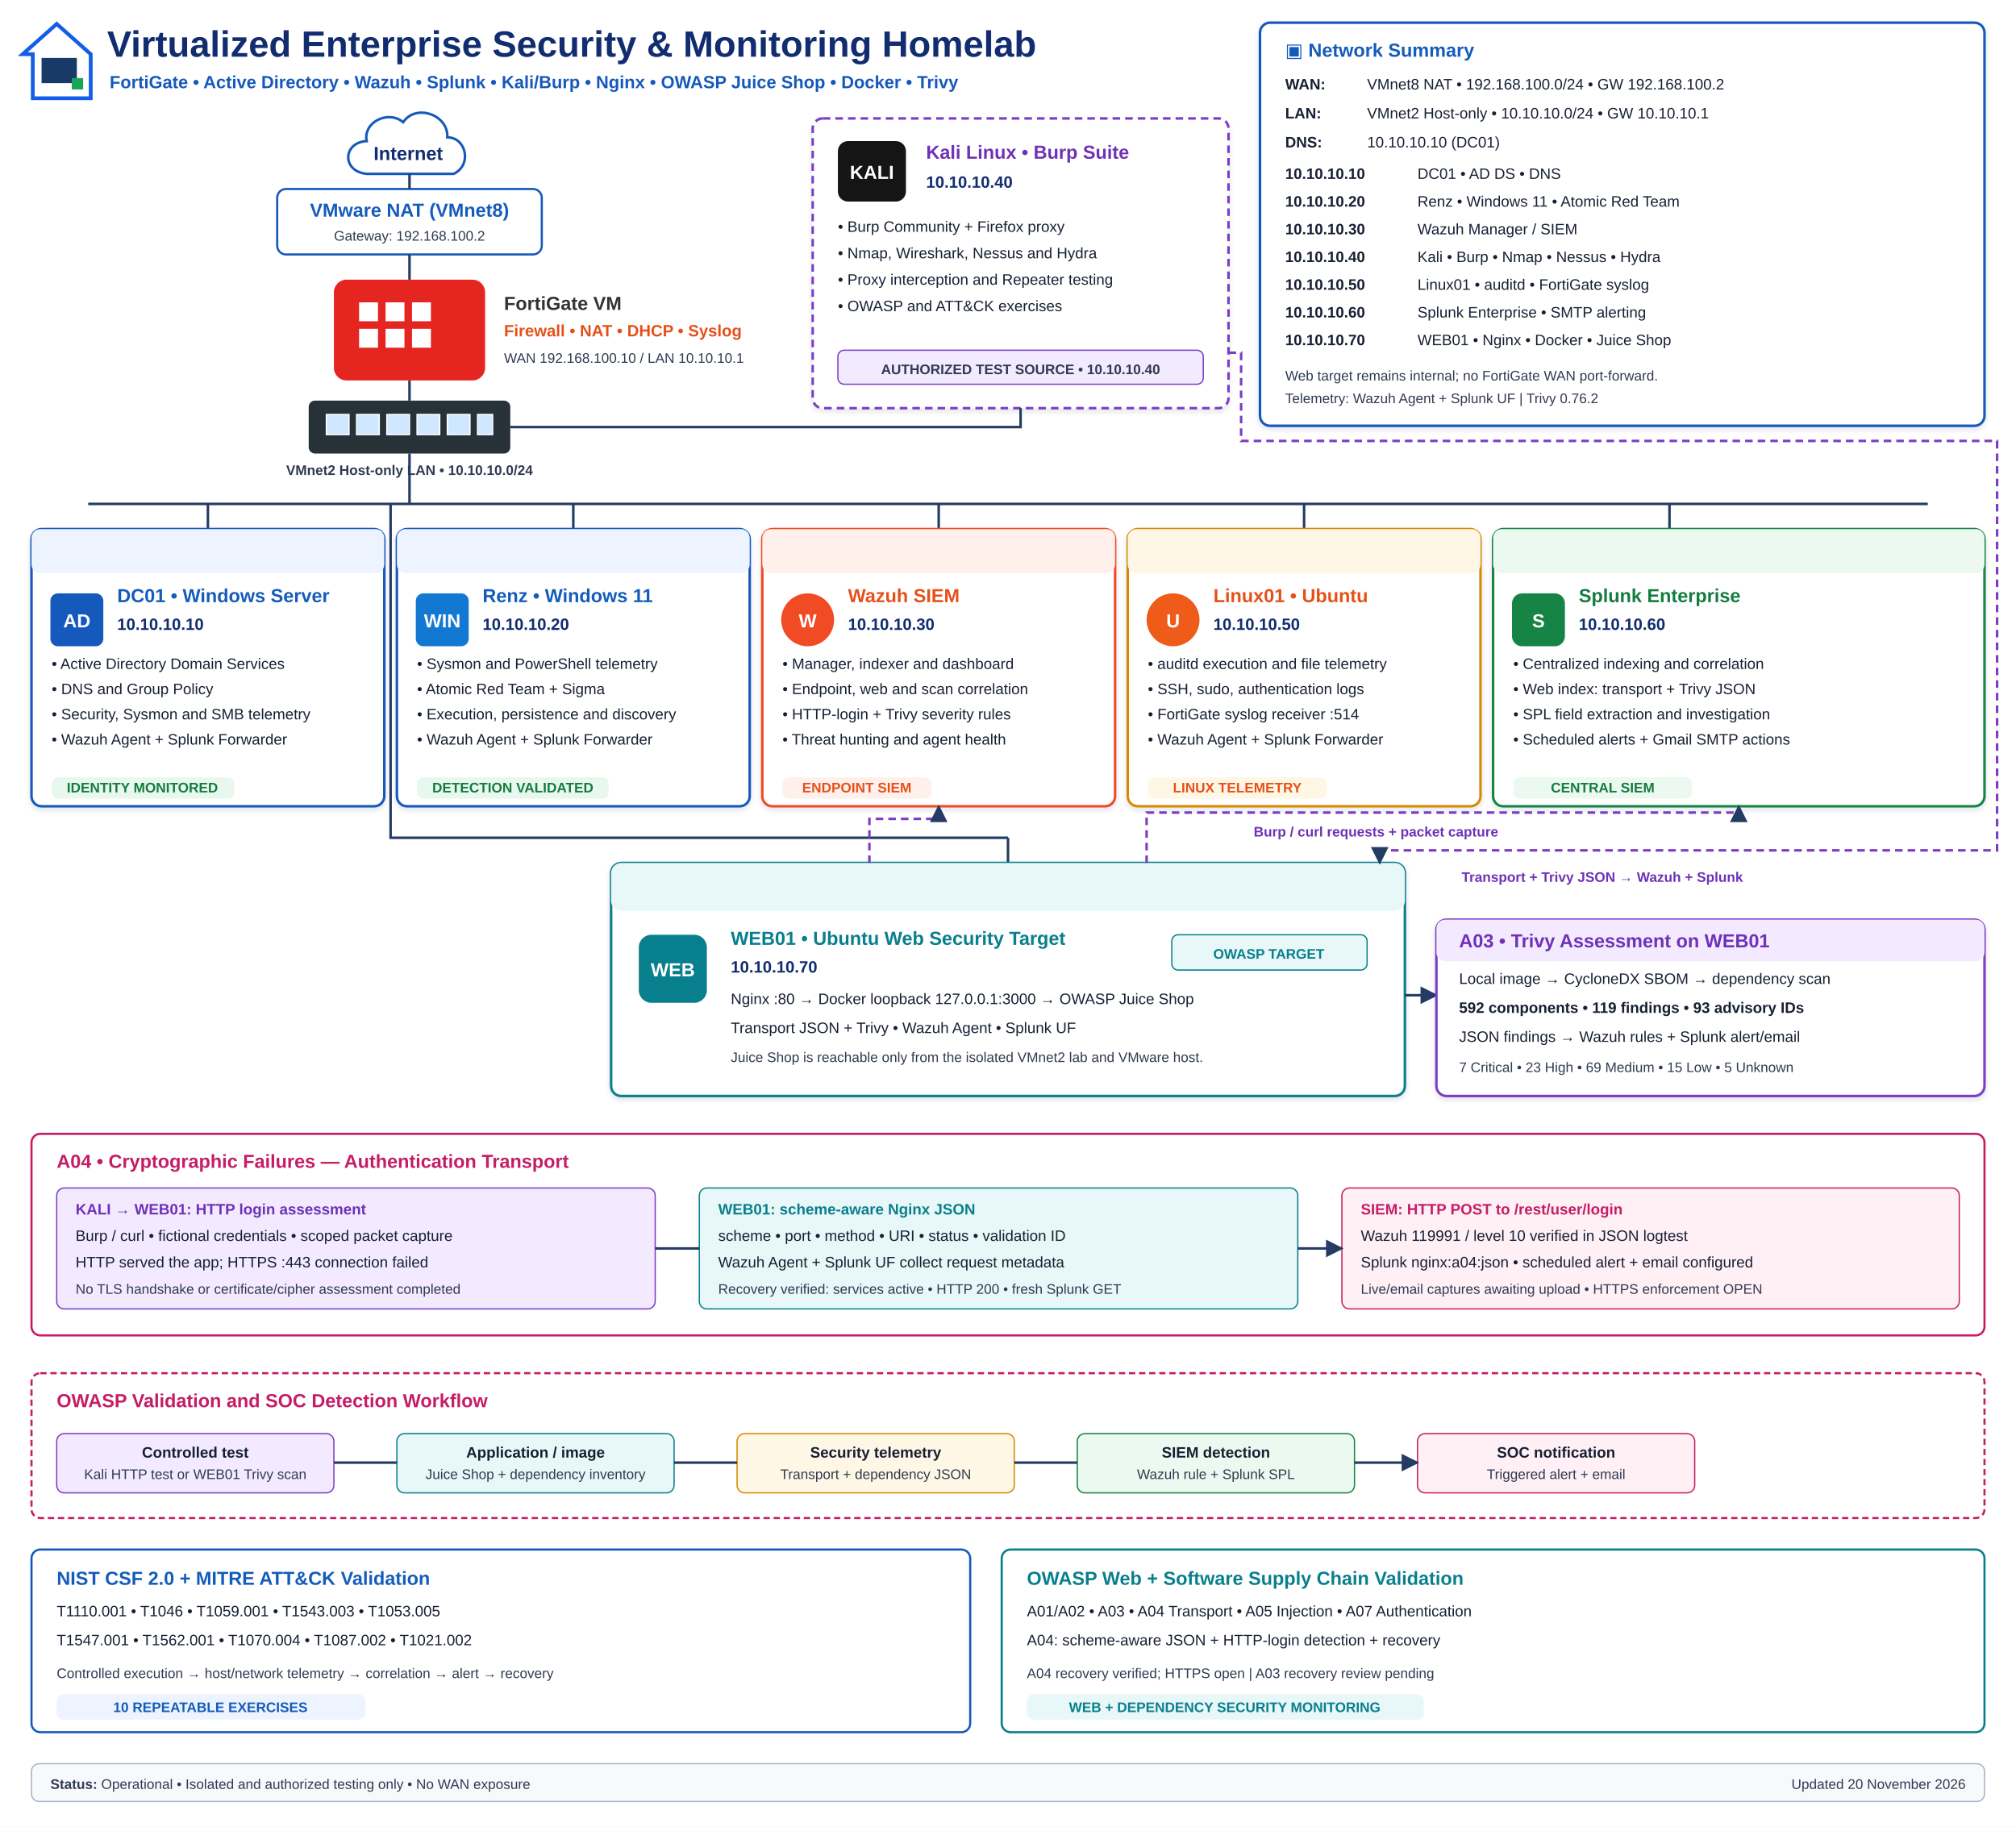
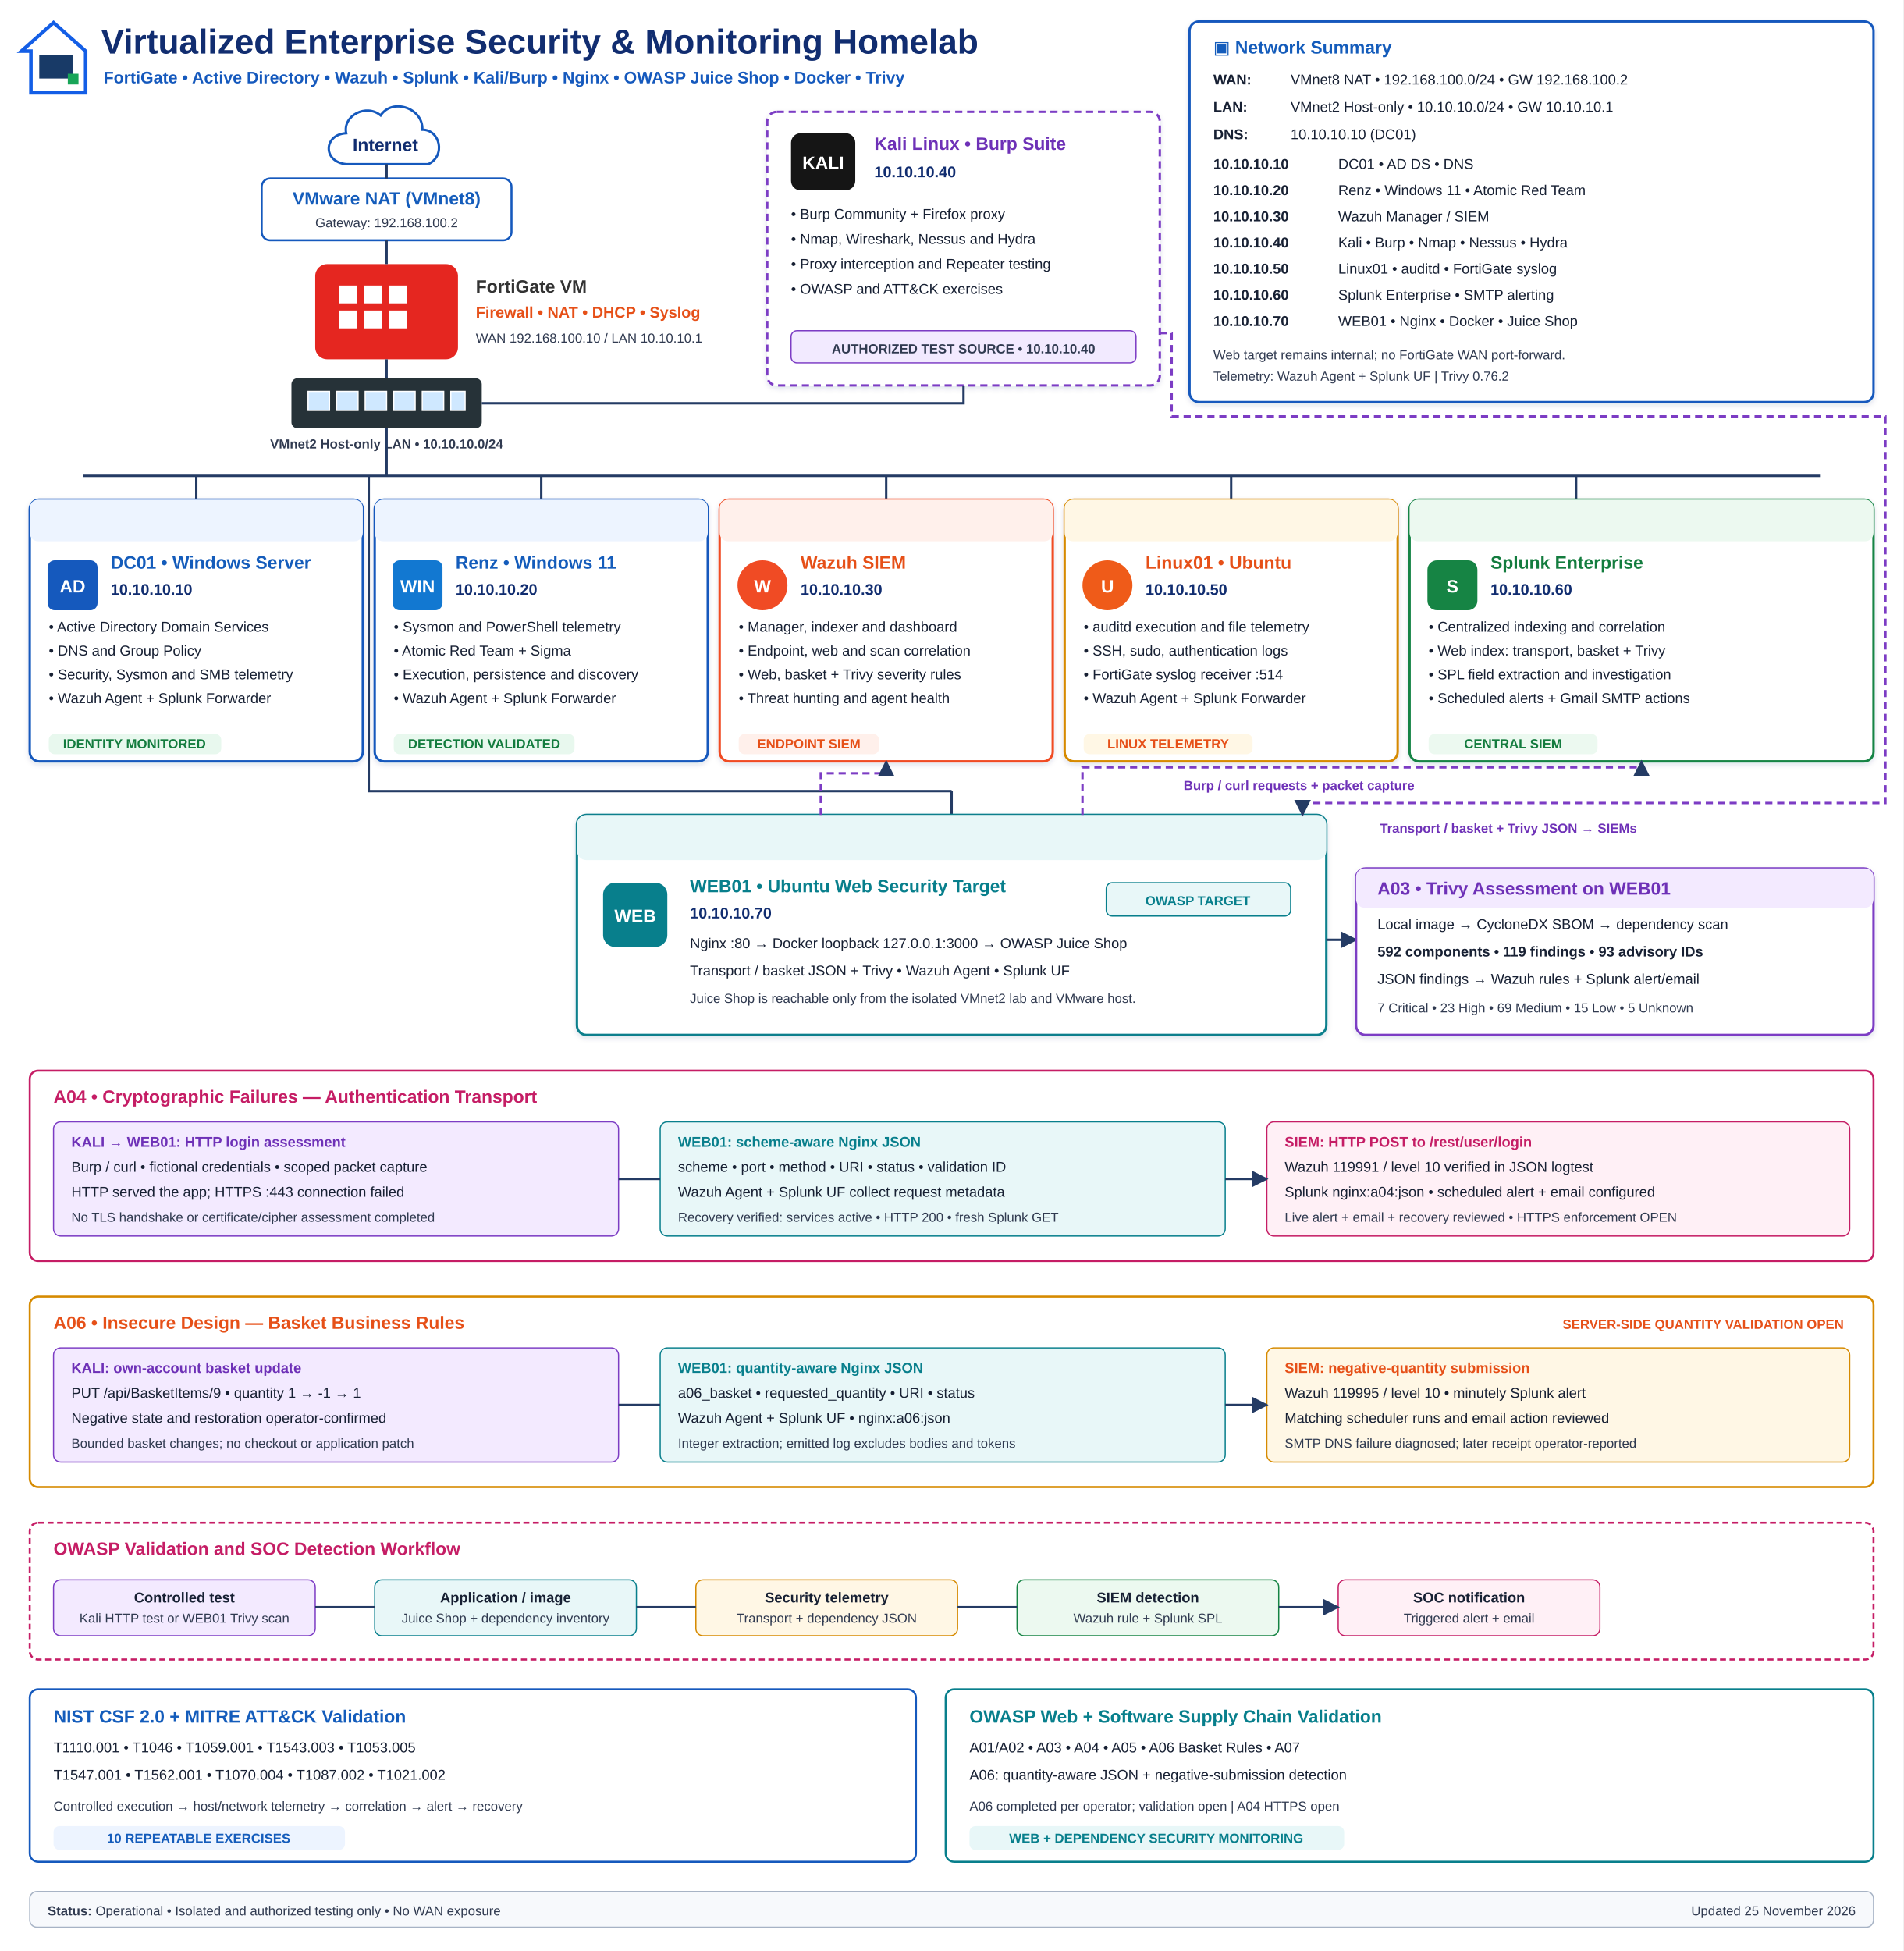
- <svg xmlns="http://www.w3.org/2000/svg" width="1600" height="1450" viewBox="0 0 1600 1450">
+ <svg xmlns="http://www.w3.org/2000/svg" width="1600" height="1640" viewBox="0 0 1600 1640">
  <defs>
    <marker id="arrow" viewBox="0 0 10 10" refX="9" refY="5" markerWidth="7" markerHeight="7" orient="auto">
      <path d="M0 0L10 5L0 10Z" fill="#243b64" />
    </marker>
    <filter id="soft" x="-10%" y="-10%" width="120%" height="120%">
      <feDropShadow dx="0" dy="2" stdDeviation="2" flood-color="#1e3a5f" flood-opacity=".13" />
    </filter>
    <style>
      .title{font:700 29px Arial,sans-serif;fill:#112d70}.subtitle{font:700 14px Arial,sans-serif;fill:#1559bd}
      .h{font:700 15px Arial,sans-serif}.ip{font:700 13px Arial,sans-serif}.t{font:400 12px Arial,sans-serif;fill:#172033}.s{font:400 11px Arial,sans-serif;fill:#303a50}
      .card{fill:#fff;stroke-width:2;rx:8;filter:url(#soft)}.section{fill:#fff;stroke-width:1.7;rx:7}
      .line{fill:none;stroke:#243b64;stroke-width:2}.arrow{fill:none;stroke:#243b64;stroke-width:2;marker-end:url(#arrow)}
      .dash{fill:none;stroke:#7c3cc4;stroke-width:2;stroke-dasharray:6 4;marker-end:url(#arrow)}
      .green{fill:#137c3e}.blue{fill:#145cbb}.purple{fill:#6e31b7}.orange{fill:#e65018}.pink{fill:#c51d65}.navy{fill:#112d70}.teal{fill:#087f8c}
      .badge{rx:5}.white{fill:#fff}.bold{font-weight:700}
    </style>
  </defs>
-   <rect width="1600" height="1450" fill="#fff" />
+   <rect width="1600" height="1640" fill="#fff" />
  <g transform="translate(18 15)">
    <path d="M0 28L27 4l27 24v35H8V28Z" fill="none" stroke="#135ee6" stroke-width="3" />
    <rect x="15" y="31" width="28" height="20" fill="#183a67" />
    <rect x="39" y="47" width="9" height="9" fill="#18a558" />
  </g>
  <text x="85" y="45" class="title">Virtualized Enterprise Security &amp; Monitoring Homelab</text>
  <text x="87" y="70" class="subtitle">FortiGate • Active Directory • Wazuh • Splunk • Kali/Burp • Nginx • OWASP Juice Shop • Docker • Trivy</text>
  <g transform="translate(245 88)">
    <path d="M46 24c-3-15 17-25 29-15 10-15 36-6 35 12 15 0 20 22 5 29H46c-20-2-19-25 0-26Z" fill="#fff" stroke="#1559bd" stroke-width="2" />
    <text x="79" y="39" text-anchor="middle" class="h navy">Internet</text>
  </g>
  <rect x="220" y="150" width="210" height="52" class="section" stroke="#1559bd" />
  <text x="325" y="172" text-anchor="middle" class="h blue">VMware NAT (VMnet8)</text>
  <text x="325" y="191" text-anchor="middle" class="s">Gateway: 192.168.100.2</text>
  <path d="M325 138V150" class="line" />
  <rect x="265" y="222" width="120" height="80" rx="10" fill="#e52620" />
  <g fill="#fff">
    <rect x="285" y="240" width="15" height="15" />
    <rect x="306" y="240" width="15" height="15" />
    <rect x="327" y="240" width="15" height="15" />
    <rect x="285" y="261" width="15" height="15" />
    <rect x="306" y="261" width="15" height="15" />
    <rect x="327" y="261" width="15" height="15" />
  </g>
  <text x="400" y="246" class="h" fill="#333">FortiGate VM</text>
  <text x="400" y="267" class="ip orange">Firewall • NAT • DHCP • Syslog</text>
  <text x="400" y="288" class="s">WAN 192.168.100.10 / LAN 10.10.10.1</text>
  <path d="M325 202V222" class="line" />
  <g transform="translate(245 318)">
    <rect width="160" height="42" rx="5" fill="#263238" />
    <g fill="#cfe8ff" stroke="#fff">
      <rect x="14" y="11" width="18" height="16" />
      <rect x="38" y="11" width="18" height="16" />
      <rect x="62" y="11" width="18" height="16" />
      <rect x="86" y="11" width="18" height="16" />
      <rect x="110" y="11" width="18" height="16" />
      <rect x="134" y="11" width="12" height="16" />
    </g>
  </g>
  <text x="325" y="377" text-anchor="middle" class="s bold">VMnet2 Host-only LAN • 10.10.10.0/24</text>
  <path d="M325 302V318" class="line" />
  <rect x="645" y="94" width="330" height="230" class="card" stroke="#7c3cc4" stroke-dasharray="6 4" />
  <rect x="665" y="112" width="54" height="48" rx="8" fill="#151515" />
  <text x="692" y="142" text-anchor="middle" class="h white">KALI</text>
  <text x="735" y="126" class="h purple">Kali Linux • Burp Suite</text>
  <text x="735" y="149" class="ip navy">10.10.10.40</text>
  <text x="665" y="184" class="t">• Burp Community + Firefox proxy</text>
  <text x="665" y="205" class="t">• Nmap, Wireshark, Nessus and Hydra</text>
  <text x="665" y="226" class="t">• Proxy interception and Repeater testing</text>
  <text x="665" y="247" class="t">• OWASP and ATT&amp;CK exercises</text>
  <rect x="665" y="278" width="290" height="27" class="badge" fill="#f2eaff" stroke="#7c3cc4" />
  <text x="810" y="297" text-anchor="middle" class="s bold">AUTHORIZED TEST SOURCE • 10.10.10.40</text>
  <path d="M405 339H810V324" class="line" />
  <rect x="1000" y="18" width="575" height="320" class="card" stroke="#1559bd" />
  <text x="1020" y="45" class="h blue">▣  Network Summary</text>
  <text x="1020" y="71" class="t bold">WAN:</text>
  <text x="1085" y="71" class="t">VMnet8 NAT • 192.168.100.0/24 • GW 192.168.100.2</text>
  <text x="1020" y="94" class="t bold">LAN:</text>
  <text x="1085" y="94" class="t">VMnet2 Host-only • 10.10.10.0/24 • GW 10.10.10.1</text>
  <text x="1020" y="117" class="t bold">DNS:</text>
  <text x="1085" y="117" class="t">10.10.10.10 (DC01)</text>
  <text x="1020" y="142" class="t bold">10.10.10.10</text>
  <text x="1125" y="142" class="t">DC01 • AD DS • DNS</text>
  <text x="1020" y="164" class="t bold">10.10.10.20</text>
  <text x="1125" y="164" class="t">Renz • Windows 11 • Atomic Red Team</text>
  <text x="1020" y="186" class="t bold">10.10.10.30</text>
  <text x="1125" y="186" class="t">Wazuh Manager / SIEM</text>
  <text x="1020" y="208" class="t bold">10.10.10.40</text>
  <text x="1125" y="208" class="t">Kali • Burp • Nmap • Nessus • Hydra</text>
  <text x="1020" y="230" class="t bold">10.10.10.50</text>
  <text x="1125" y="230" class="t">Linux01 • auditd • FortiGate syslog</text>
  <text x="1020" y="252" class="t bold">10.10.10.60</text>
  <text x="1125" y="252" class="t">Splunk Enterprise • SMTP alerting</text>
  <text x="1020" y="274" class="t bold">10.10.10.70</text>
  <text x="1125" y="274" class="t">WEB01 • Nginx • Docker • Juice Shop</text>
  <text x="1020" y="302" class="s">Web target remains internal; no FortiGate WAN port-forward.</text>
  <text x="1020" y="320" class="s">Telemetry: Wazuh Agent + Splunk UF | Trivy 0.76.2</text>
  <path d="M70 400H1530" class="line" />
  <path d="M325 360V400" class="line" />
  <path d="M165 400V420M455 400V420M745 400V420M1035 400V420M1325 400V420" class="line" />
  <g transform="translate(25 420)">
    <rect width="280" height="220" class="card" stroke="#1559bd" />
    <rect width="280" height="35" rx="7" fill="#edf4ff" />
    <rect x="15" y="51" width="42" height="42" rx="6" fill="#1559bd" />
    <text x="36" y="78" text-anchor="middle" class="h white">AD</text>
    <text x="68" y="58" class="h blue">DC01 • Windows Server</text>
    <text x="68" y="80" class="ip navy">10.10.10.10</text>
    <text x="16" y="111" class="t">• Active Directory Domain Services</text>
    <text x="16" y="131" class="t">• DNS and Group Policy</text>
    <text x="16" y="151" class="t">• Security, Sysmon and SMB telemetry</text>
    <text x="16" y="171" class="t">• Wazuh Agent + Splunk Forwarder</text>
    <rect x="16" y="197" width="145" height="17" class="badge" fill="#e8f8ee" />
    <text x="88" y="209" text-anchor="middle" class="s bold green">IDENTITY MONITORED</text>
  </g>
  <g transform="translate(315 420)">
    <rect width="280" height="220" class="card" stroke="#1559bd" />
    <rect width="280" height="35" rx="7" fill="#edf4ff" />
    <rect x="15" y="51" width="42" height="42" rx="6" fill="#1278d1" />
    <text x="36" y="78" text-anchor="middle" class="h white">WIN</text>
    <text x="68" y="58" class="h blue">Renz • Windows 11</text>
    <text x="68" y="80" class="ip navy">10.10.10.20</text>
    <text x="16" y="111" class="t">• Sysmon and PowerShell telemetry</text>
    <text x="16" y="131" class="t">• Atomic Red Team + Sigma</text>
    <text x="16" y="151" class="t">• Execution, persistence and discovery</text>
    <text x="16" y="171" class="t">• Wazuh Agent + Splunk Forwarder</text>
    <rect x="16" y="197" width="152" height="17" class="badge" fill="#e8f8ee" />
    <text x="92" y="209" text-anchor="middle" class="s bold green">DETECTION VALIDATED</text>
  </g>
  <g transform="translate(605 420)">
    <rect width="280" height="220" class="card" stroke="#f04b24" />
    <rect width="280" height="35" rx="7" fill="#fff0eb" />
    <rect x="15" y="51" width="42" height="42" rx="21" fill="#f04b24" />
    <text x="36" y="78" text-anchor="middle" class="h white">W</text>
    <text x="68" y="58" class="h orange">Wazuh SIEM</text>
    <text x="68" y="80" class="ip navy">10.10.10.30</text>
    <text x="16" y="111" class="t">• Manager, indexer and dashboard</text>
    <text x="16" y="131" class="t">• Endpoint, web and scan correlation</text>
-     <text x="16" y="151" class="t">• HTTP-login + Trivy severity rules</text>
+     <text x="16" y="151" class="t">• Web, basket + Trivy severity rules</text>
    <text x="16" y="171" class="t">• Threat hunting and agent health</text>
    <rect x="16" y="197" width="118" height="17" class="badge" fill="#fff0eb" />
    <text x="75" y="209" text-anchor="middle" class="s bold orange">ENDPOINT SIEM</text>
  </g>
  <g transform="translate(895 420)">
    <rect width="280" height="220" class="card" stroke="#d68a00" />
    <rect width="280" height="35" rx="7" fill="#fff7e5" />
    <rect x="15" y="51" width="42" height="42" rx="21" fill="#ef5b19" />
    <text x="36" y="78" text-anchor="middle" class="h white">U</text>
    <text x="68" y="58" class="h orange">Linux01 • Ubuntu</text>
    <text x="68" y="80" class="ip navy">10.10.10.50</text>
    <text x="16" y="111" class="t">• auditd execution and file telemetry</text>
    <text x="16" y="131" class="t">• SSH, sudo, authentication logs</text>
    <text x="16" y="151" class="t">• FortiGate syslog receiver :514</text>
    <text x="16" y="171" class="t">• Wazuh Agent + Splunk Forwarder</text>
    <rect x="16" y="197" width="142" height="17" class="badge" fill="#fff7e5" />
    <text x="87" y="209" text-anchor="middle" class="s bold orange">LINUX TELEMETRY</text>
  </g>
  <g transform="translate(1185 420)">
    <rect width="390" height="220" class="card" stroke="#168444" />
    <rect width="390" height="35" rx="7" fill="#ecf9f0" />
    <rect x="15" y="51" width="42" height="42" rx="8" fill="#168444" />
    <text x="36" y="78" text-anchor="middle" class="h white">S</text>
    <text x="68" y="58" class="h green">Splunk Enterprise</text>
    <text x="68" y="80" class="ip navy">10.10.10.60</text>
    <text x="16" y="111" class="t">• Centralized indexing and correlation</text>
-     <text x="16" y="131" class="t">• Web index: transport + Trivy JSON</text>
+     <text x="16" y="131" class="t">• Web index: transport, basket + Trivy</text>
    <text x="16" y="151" class="t">• SPL field extraction and investigation</text>
    <text x="16" y="171" class="t">• Scheduled alerts + Gmail SMTP actions</text>
    <rect x="16" y="197" width="142" height="17" class="badge" fill="#ecf9f0" />
    <text x="87" y="209" text-anchor="middle" class="s bold green">CENTRAL SIEM</text>
  </g>
  <path d="M310 400V665H800" class="line" />
  <path d="M800 665V685" class="line" />
  <rect x="485" y="685" width="630" height="185" class="card" stroke="#087f8c" />
  <rect x="485" y="685" width="630" height="38" rx="8" fill="#e8f7f8" />
  <rect x="507" y="742" width="54" height="54" rx="10" fill="#087f8c" />
  <text x="534" y="775" text-anchor="middle" class="h white">WEB</text>
  <text x="580" y="750" class="h teal">WEB01 • Ubuntu Web Security Target</text>
  <text x="580" y="772" class="ip navy">10.10.10.70</text>
  <text x="580" y="797" class="t">Nginx :80 → Docker loopback 127.0.0.1:3000 → OWASP Juice Shop</text>
-   <text x="580" y="820" class="t">Transport JSON + Trivy • Wazuh Agent • Splunk UF</text>
+   <text x="580" y="820" class="t">Transport / basket JSON + Trivy • Wazuh Agent • Splunk UF</text>
  <text x="580" y="843" class="s">Juice Shop is reachable only from the isolated VMnet2 lab and VMware host.</text>
  <rect x="930" y="742" width="155" height="28" class="badge" fill="#e8f7f8" stroke="#087f8c" />
  <text x="1007" y="761" text-anchor="middle" class="s bold teal">OWASP TARGET</text>
  <path d="M975 280H985V350H1585V675H1095V685" class="dash" />
  <rect x="990" y="652" width="225" height="17" fill="#fff" />
  <text x="995" y="664" class="s bold purple">Burp / curl requests + packet capture</text>
  <path d="M690 685V650H745V640" class="dash" />
  <path d="M910 685V645H1380V640" class="dash" />
-   <text x="1160" y="700" class="s bold purple">Transport + Trivy JSON → Wazuh + Splunk</text>
+   <text x="1160" y="700" class="s bold purple">Transport / basket + Trivy JSON → SIEMs</text>
  <path d="M1115 790H1140" class="arrow" />
  <rect x="1140" y="730" width="435" height="140" class="card" stroke="#7c3cc4" />
  <rect x="1140" y="730" width="435" height="33" rx="7" fill="#f3eaff" />
  <text x="1158" y="752" class="h purple">A03 • Trivy Assessment on WEB01</text>
  <text x="1158" y="781" class="t">Local image → CycloneDX SBOM → dependency scan</text>
  <text x="1158" y="804" class="t bold">592 components • 119 findings • 93 advisory IDs</text>
  <text x="1158" y="827" class="t">JSON findings → Wazuh rules + Splunk alert/email</text>
  <text x="1158" y="851" class="s">7 Critical • 23 High • 69 Medium • 15 Low • 5 Unknown</text>
  <rect x="25" y="900" width="1550" height="160" class="section" stroke="#c51d65" />
  <text x="45" y="927" class="h pink">A04 • Cryptographic Failures — Authentication Transport</text>
  <rect x="45" y="943" width="475" height="96" rx="6" fill="#f3eaff" stroke="#7c3cc4" />
  <text x="60" y="964" class="t bold purple">KALI → WEB01: HTTP login assessment</text>
  <text x="60" y="985" class="t">Burp / curl • fictional credentials • scoped packet capture</text>
  <text x="60" y="1006" class="t">HTTP served the app; HTTPS :443 connection failed</text>
  <text x="60" y="1027" class="s">No TLS handshake or certificate/cipher assessment completed</text>
  <rect x="555" y="943" width="475" height="96" rx="6" fill="#e8f7f8" stroke="#087f8c" />
  <text x="570" y="964" class="t bold teal">WEB01: scheme-aware Nginx JSON</text>
  <text x="570" y="985" class="t">scheme • port • method • URI • status • validation ID</text>
  <text x="570" y="1006" class="t">Wazuh Agent + Splunk UF collect request metadata</text>
  <text x="570" y="1027" class="s">Recovery verified: services active • HTTP 200 • fresh Splunk GET</text>
  <rect x="1065" y="943" width="490" height="96" rx="6" fill="#fff0f6" stroke="#c51d65" />
  <text x="1080" y="964" class="t bold pink">SIEM: HTTP POST to /rest/user/login</text>
  <text x="1080" y="985" class="t">Wazuh 119991 / level 10 verified in JSON logtest</text>
  <text x="1080" y="1006" class="t">Splunk nginx:a04:json • scheduled alert + email configured</text>
-   <text x="1080" y="1027" class="s">Live/email captures awaiting upload • HTTPS enforcement OPEN</text>
+   <text x="1080" y="1027" class="s">Live alert + email + recovery reviewed • HTTPS enforcement OPEN</text>
  <path d="M520 991H555M1030 991H1065" class="arrow" />
-   <g transform="translate(0 190)">
+   <rect x="25" y="1090" width="1550" height="160" class="section" stroke="#d68a00" />
+   <text x="45" y="1117" class="h orange">A06 • Insecure Design — Basket Business Rules</text>
+   <text x="1550" y="1117" text-anchor="end" class="s bold orange">SERVER-SIDE QUANTITY VALIDATION OPEN</text>
+   <rect x="45" y="1133" width="475" height="96" rx="6" fill="#f3eaff" stroke="#7c3cc4" />
+   <text x="60" y="1154" class="t bold purple">KALI: own-account basket update</text>
+   <text x="60" y="1175" class="t">PUT /api/BasketItems/9 • quantity 1 → -1 → 1</text>
+   <text x="60" y="1196" class="t">Negative state and restoration operator-confirmed</text>
+   <text x="60" y="1217" class="s">Bounded basket changes; no checkout or application patch</text>
+   <rect x="555" y="1133" width="475" height="96" rx="6" fill="#e8f7f8" stroke="#087f8c" />
+   <text x="570" y="1154" class="t bold teal">WEB01: quantity-aware Nginx JSON</text>
+   <text x="570" y="1175" class="t">a06_basket • requested_quantity • URI • status</text>
+   <text x="570" y="1196" class="t">Wazuh Agent + Splunk UF • nginx:a06:json</text>
+   <text x="570" y="1217" class="s">Integer extraction; emitted log excludes bodies and tokens</text>
+   <rect x="1065" y="1133" width="490" height="96" rx="6" fill="#fff7e5" stroke="#d68a00" />
+   <text x="1080" y="1154" class="t bold orange">SIEM: negative-quantity submission</text>
+   <text x="1080" y="1175" class="t">Wazuh 119995 / level 10 • minutely Splunk alert</text>
+   <text x="1080" y="1196" class="t">Matching scheduler runs and email action reviewed</text>
+   <text x="1080" y="1217" class="s">SMTP DNS failure diagnosed; later receipt operator-reported</text>
+   <path d="M520 1181H555M1030 1181H1065" class="arrow" />
+   <g transform="translate(0 380)">
    <rect x="25" y="900" width="1550" height="115" class="section" stroke="#c51d65" stroke-dasharray="5 3" />
    <text x="45" y="927" class="h pink">OWASP Validation and SOC Detection Workflow</text>
    <g transform="translate(45 948)">
      <rect width="220" height="47" rx="6" fill="#f3eaff" stroke="#7c3cc4" />
      <text x="110" y="19" text-anchor="middle" class="t bold">Controlled test</text>
      <text x="110" y="36" text-anchor="middle" class="s">Kali HTTP test or WEB01 Trivy scan</text>
    </g>
    <g transform="translate(315 948)">
      <rect width="220" height="47" rx="6" fill="#e8f7f8" stroke="#087f8c" />
      <text x="110" y="19" text-anchor="middle" class="t bold">Application / image</text>
      <text x="110" y="36" text-anchor="middle" class="s">Juice Shop + dependency inventory</text>
    </g>
    <g transform="translate(585 948)">
      <rect width="220" height="47" rx="6" fill="#fff7e5" stroke="#d68a00" />
      <text x="110" y="19" text-anchor="middle" class="t bold">Security telemetry</text>
      <text x="110" y="36" text-anchor="middle" class="s">Transport + dependency JSON</text>
    </g>
    <g transform="translate(855 948)">
      <rect width="220" height="47" rx="6" fill="#ecf9f0" stroke="#168444" />
      <text x="110" y="19" text-anchor="middle" class="t bold">SIEM detection</text>
      <text x="110" y="36" text-anchor="middle" class="s">Wazuh rule + Splunk SPL</text>
    </g>
    <g transform="translate(1125 948)">
      <rect width="220" height="47" rx="6" fill="#fff0f6" stroke="#c51d65" />
      <text x="110" y="19" text-anchor="middle" class="t bold">SOC notification</text>
      <text x="110" y="36" text-anchor="middle" class="s">Triggered alert + email</text>
    </g>
    <path d="M265 971H315M535 971H585M805 971H855M1075 971H1125" class="arrow" />
    <rect x="25" y="1040" width="745" height="145" class="section" stroke="#1559bd" />
    <text x="45" y="1068" class="h blue">NIST CSF 2.0 + MITRE ATT&amp;CK Validation</text>
    <text x="45" y="1093" class="t">T1110.001 • T1046 • T1059.001 • T1543.003 • T1053.005</text>
    <text x="45" y="1116" class="t">T1547.001 • T1562.001 • T1070.004 • T1087.002 • T1021.002</text>
    <text x="45" y="1142" class="s">Controlled execution → host/network telemetry → correlation → alert → recovery</text>
    <rect x="45" y="1155" width="245" height="20" class="badge" fill="#edf4ff" />
    <text x="167" y="1169" text-anchor="middle" class="s bold blue">10 REPEATABLE EXERCISES</text>
    <rect x="795" y="1040" width="780" height="145" class="section" stroke="#087f8c" />
    <text x="815" y="1068" class="h teal">OWASP Web + Software Supply Chain Validation</text>
-     <text x="815" y="1093" class="t">A01/A02 • A03 • A04 Transport • A05 Injection • A07 Authentication</text>
-     <text x="815" y="1116" class="t">A04: scheme-aware JSON + HTTP-login detection + recovery</text>
-     <text x="815" y="1142" class="s">A04 recovery verified; HTTPS open | A03 recovery review pending</text>
+     <text x="815" y="1093" class="t">A01/A02 • A03 • A04 • A05 • A06 Basket Rules • A07</text>
+     <text x="815" y="1116" class="t">A06: quantity-aware JSON + negative-submission detection</text>
+     <text x="815" y="1142" class="s">A06 completed per operator; validation open | A04 HTTPS open</text>
    <rect x="815" y="1155" width="315" height="20" class="badge" fill="#e8f7f8" />
    <text x="972" y="1169" text-anchor="middle" class="s bold teal">WEB + DEPENDENCY SECURITY MONITORING</text>
    <rect x="25" y="1210" width="1550" height="30" rx="6" fill="#f7f9fc" stroke="#a7b3c5" />
    <text x="40" y="1230" class="s">
      <tspan class="bold">Status:</tspan> Operational • Isolated and authorized testing only • No WAN exposure</text>
-     <text x="1560" y="1230" text-anchor="end" class="s">Updated 20 November 2026</text>
+     <text x="1560" y="1230" text-anchor="end" class="s">Updated 25 November 2026</text>
  </g>
</svg>
